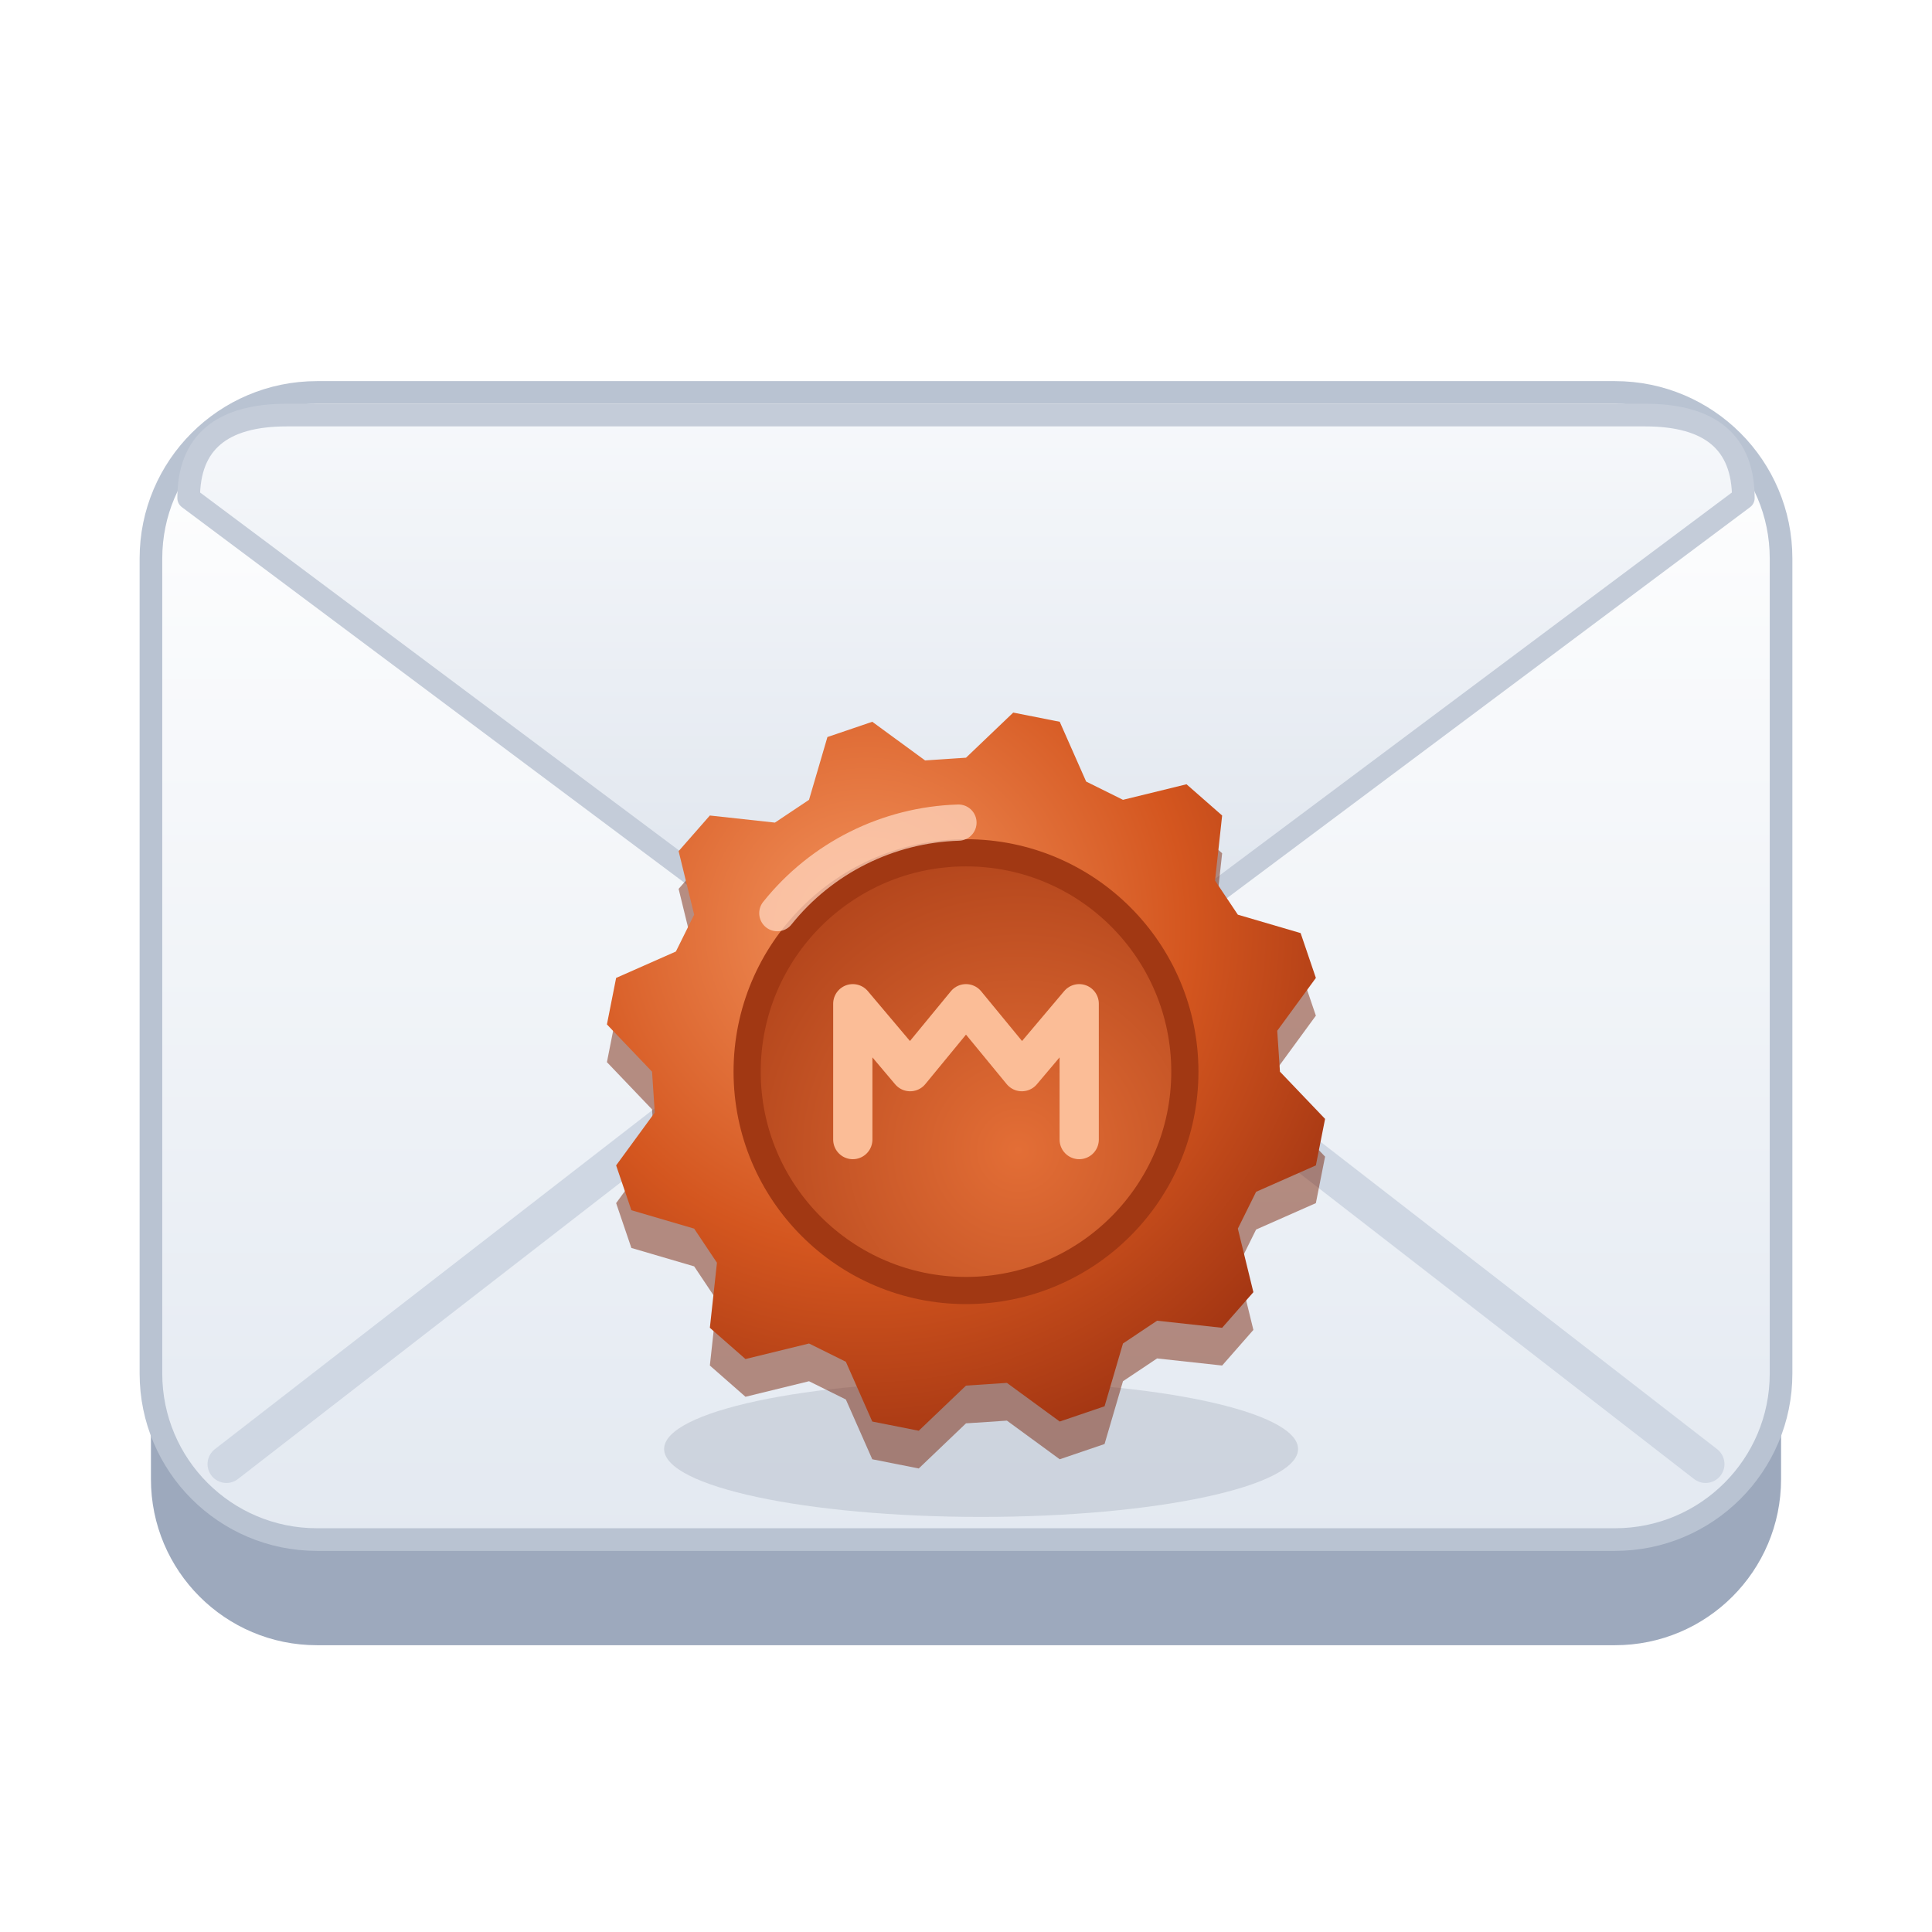
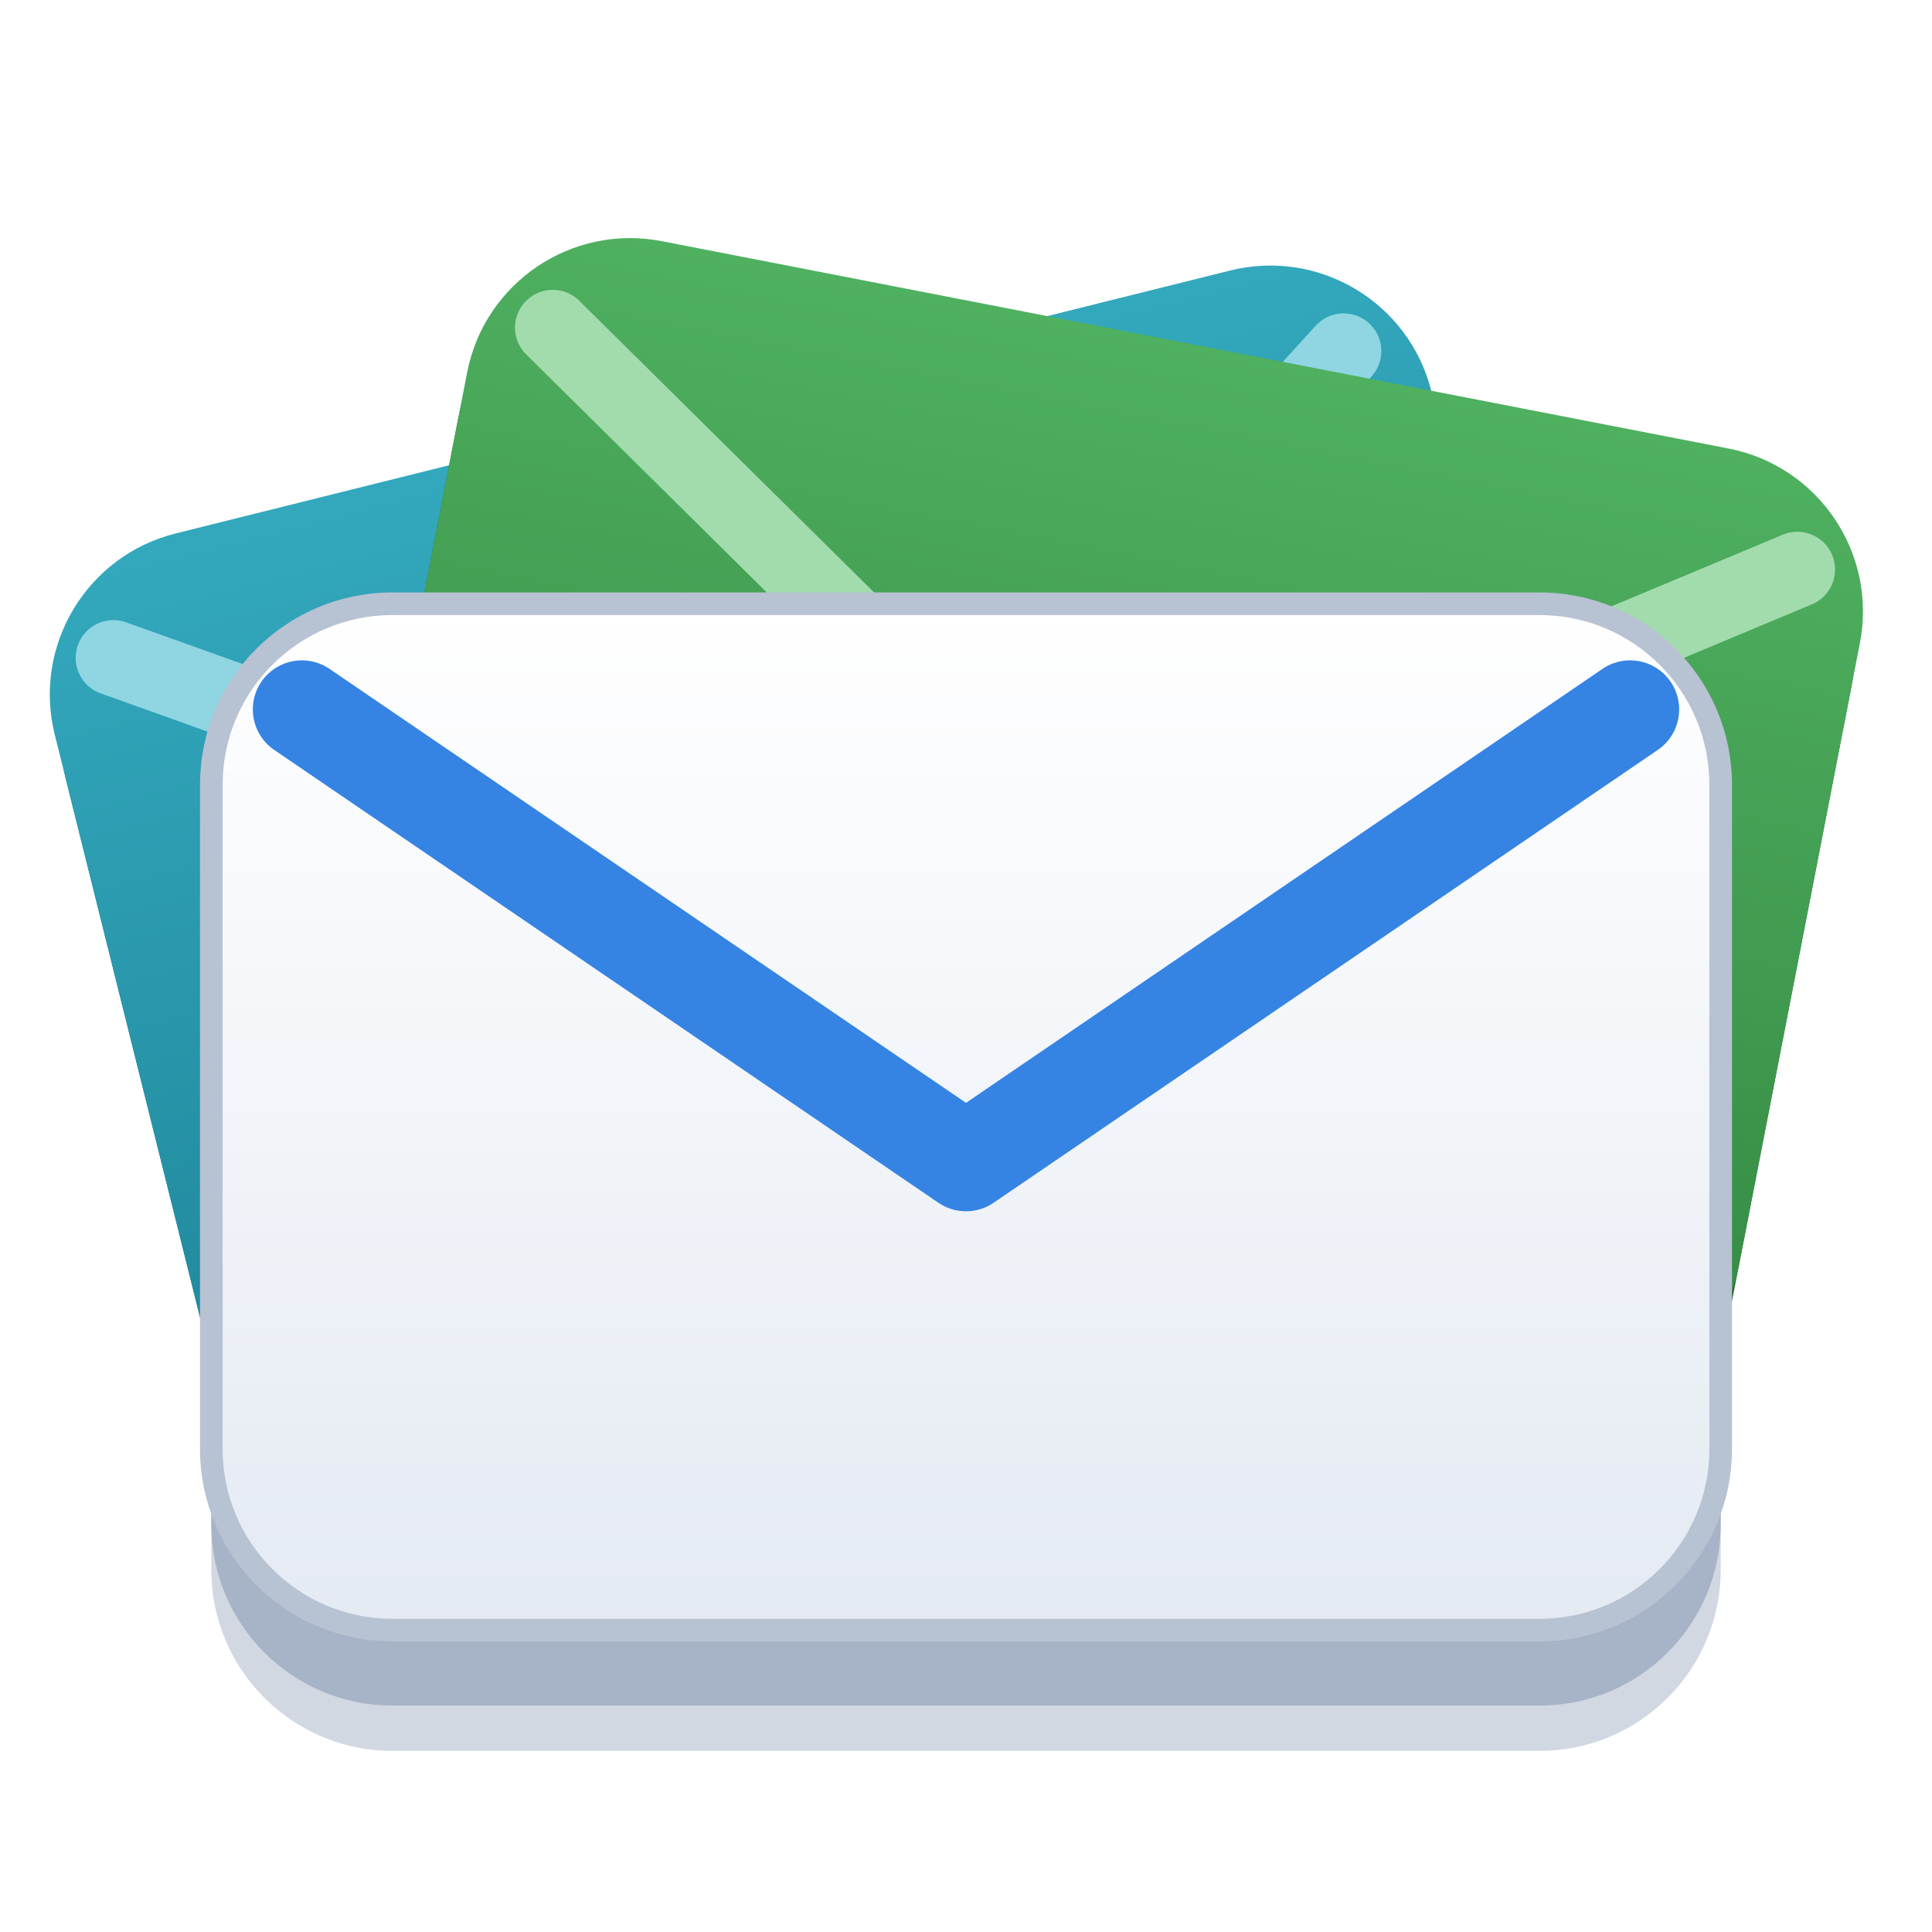
<svg xmlns="http://www.w3.org/2000/svg" width="128" height="128" viewBox="0 0 128 128">
  <defs>
-     <linearGradient id="paper" x1="0" y1="0" x2="0" y2="1">
+     <linearGradient id="front" x1="0" y1="0" x2="0" y2="1">
      <stop offset="0" stop-color="#ffffff" />
-       <stop offset="1" stop-color="#e3e9f1" />
+       <stop offset="1" stop-color="#e4eaf3" />
    </linearGradient>
-     <linearGradient id="flap" x1="0" y1="0" x2="0" y2="1">
-       <stop offset="0" stop-color="#f6f8fb" />
-       <stop offset="1" stop-color="#d9e0ea" />
+     <linearGradient id="teal" x1="0" y1="0" x2="0" y2="1">
+       <stop offset="0" stop-color="#33a8bd" />
+       <stop offset="1" stop-color="#1d8397" />
    </linearGradient>
-     <radialGradient id="wax" cx="0.36" cy="0.3" r="0.82">
-       <stop offset="0" stop-color="#f3935d" />
-       <stop offset="0.55" stop-color="#d4561f" />
-       <stop offset="1" stop-color="#992f10" />
-     </radialGradient>
-     <radialGradient id="press" cx="0.62" cy="0.68" r="0.78">
-       <stop offset="0" stop-color="#e36e36" />
-       <stop offset="1" stop-color="#ae4119" />
-     </radialGradient>
+     <linearGradient id="green" x1="0" y1="0" x2="0" y2="1">
+       <stop offset="0" stop-color="#4fb060" />
+       <stop offset="1" stop-color="#338741" />
+     </linearGradient>
  </defs>
-   <rect x="10" y="33" width="108" height="76" rx="11" fill="#9da9bd" />
-   <rect x="10" y="26" width="108" height="76" rx="11" fill="url(#paper)" stroke="#b9c3d2" stroke-width="1.5" />
-   <path d="M15 97 L55 66 M113 97 L73 66" stroke="#cfd7e3" stroke-width="2.5" stroke-linecap="round" />
-   <path d="M12.5 33 Q12.5 27.5 19 27.5 L109 27.5 Q115.5 27.5 115.5 33 L68 68.5 Q64 71.5 60 68.5 Z" fill="url(#flap)" stroke="#c4ccd9" stroke-width="1.5" stroke-linejoin="round" />
-   <ellipse cx="65" cy="96" rx="21" ry="4.5" fill="#1b2a44" opacity=".12" />
-   <path d="M87.79 76.63 L87.18 79.71 L83.22 81.46 L82.01 83.90 L83.04 88.11 L80.97 90.47 L76.66 90.00 L74.40 91.51 L73.18 95.67 L70.21 96.68 L66.71 94.12 L64.00 94.30 L60.87 97.29 L57.79 96.68 L56.04 92.72 L53.60 91.51 L49.39 92.54 L47.03 90.47 L47.50 86.16 L45.99 83.90 L41.83 82.68 L40.82 79.71 L43.38 76.21 L43.20 73.50 L40.21 70.37 L40.82 67.29 L44.78 65.54 L45.99 63.10 L44.96 58.89 L47.03 56.53 L51.34 57.00 L53.60 55.49 L54.82 51.33 L57.79 50.32 L61.29 52.88 L64.00 52.70 L67.13 49.71 L70.21 50.32 L71.96 54.28 L74.40 55.49 L78.61 54.46 L80.97 56.53 L80.50 60.84 L82.01 63.10 L86.17 64.32 L87.18 67.29 L84.62 70.79 L84.80 73.50 Z" fill="#7a260c" opacity=".5" />
-   <path d="M87.79 74.13 L87.18 77.21 L83.22 78.96 L82.01 81.40 L83.04 85.61 L80.97 87.97 L76.66 87.50 L74.40 89.01 L73.18 93.17 L70.21 94.18 L66.71 91.62 L64.00 91.80 L60.87 94.79 L57.79 94.18 L56.04 90.22 L53.60 89.01 L49.39 90.04 L47.03 87.97 L47.50 83.66 L45.99 81.40 L41.83 80.18 L40.82 77.21 L43.38 73.71 L43.20 71.00 L40.21 67.87 L40.82 64.79 L44.78 63.04 L45.99 60.60 L44.96 56.39 L47.03 54.03 L51.34 54.50 L53.60 52.99 L54.82 48.83 L57.79 47.82 L61.29 50.38 L64.00 50.20 L67.13 47.21 L70.21 47.82 L71.96 51.78 L74.40 52.99 L78.61 51.96 L80.97 54.03 L80.50 58.34 L82.01 60.60 L86.17 61.82 L87.18 64.79 L84.62 68.29 L84.80 71.00 Z" fill="url(#wax)" />
-   <circle cx="64" cy="71" r="14.5" fill="url(#press)" />
-   <circle cx="64" cy="71" r="14.5" fill="none" stroke="#a13813" stroke-width="1.8" />
-   <path d="M56.5 75.5 L56.5 66.5 L60.3 71 L64 66.5 L67.7 71 L71.5 66.5 L71.5 75.5" fill="none" stroke="#fbbd97" stroke-width="2.6" stroke-linecap="round" stroke-linejoin="round" />
-   <path d="M51.5 60.5 A16 16 0 0 1 63.5 54.5" fill="none" stroke="#ffd6bf" stroke-width="2.4" stroke-linecap="round" opacity=".75" />
+   <g transform="rotate(-14 64 80) translate(-4 -3)">
+     <rect x="17" y="30" width="94" height="64" rx="11" fill="#15697a" />
+     <rect x="17" y="27" width="94" height="64" rx="11" fill="url(#teal)" />
+     <path d="M22 34 L64 62 L106 34" fill="none" stroke="#8fd6e2" stroke-width="5" stroke-linecap="round" stroke-linejoin="round" />
+   </g>
+   <g transform="rotate(11 64 80) translate(4 -6)">
+     <rect x="17" y="30" width="94" height="64" rx="11" fill="#276b33" />
+     <rect x="17" y="27" width="94" height="64" rx="11" fill="url(#green)" />
+     <path d="M22 34 L64 62 L106 34" fill="none" stroke="#a2dcad" stroke-width="5" stroke-linecap="round" stroke-linejoin="round" />
+   </g>
+   <rect x="14" y="48" width="100" height="68" rx="12" fill="#1a3b6e" opacity=".20" />
+   <rect x="14" y="45" width="100" height="68" rx="12" fill="#a7b3c6" />
+   <rect x="14" y="40" width="100" height="68" rx="12" fill="url(#front)" stroke="#b7c2d3" stroke-width="1.5" />
+   <path d="M20 47 L64 77 L108 47" fill="none" stroke="#3584e4" stroke-width="6.5" stroke-linecap="round" stroke-linejoin="round" />
</svg>
